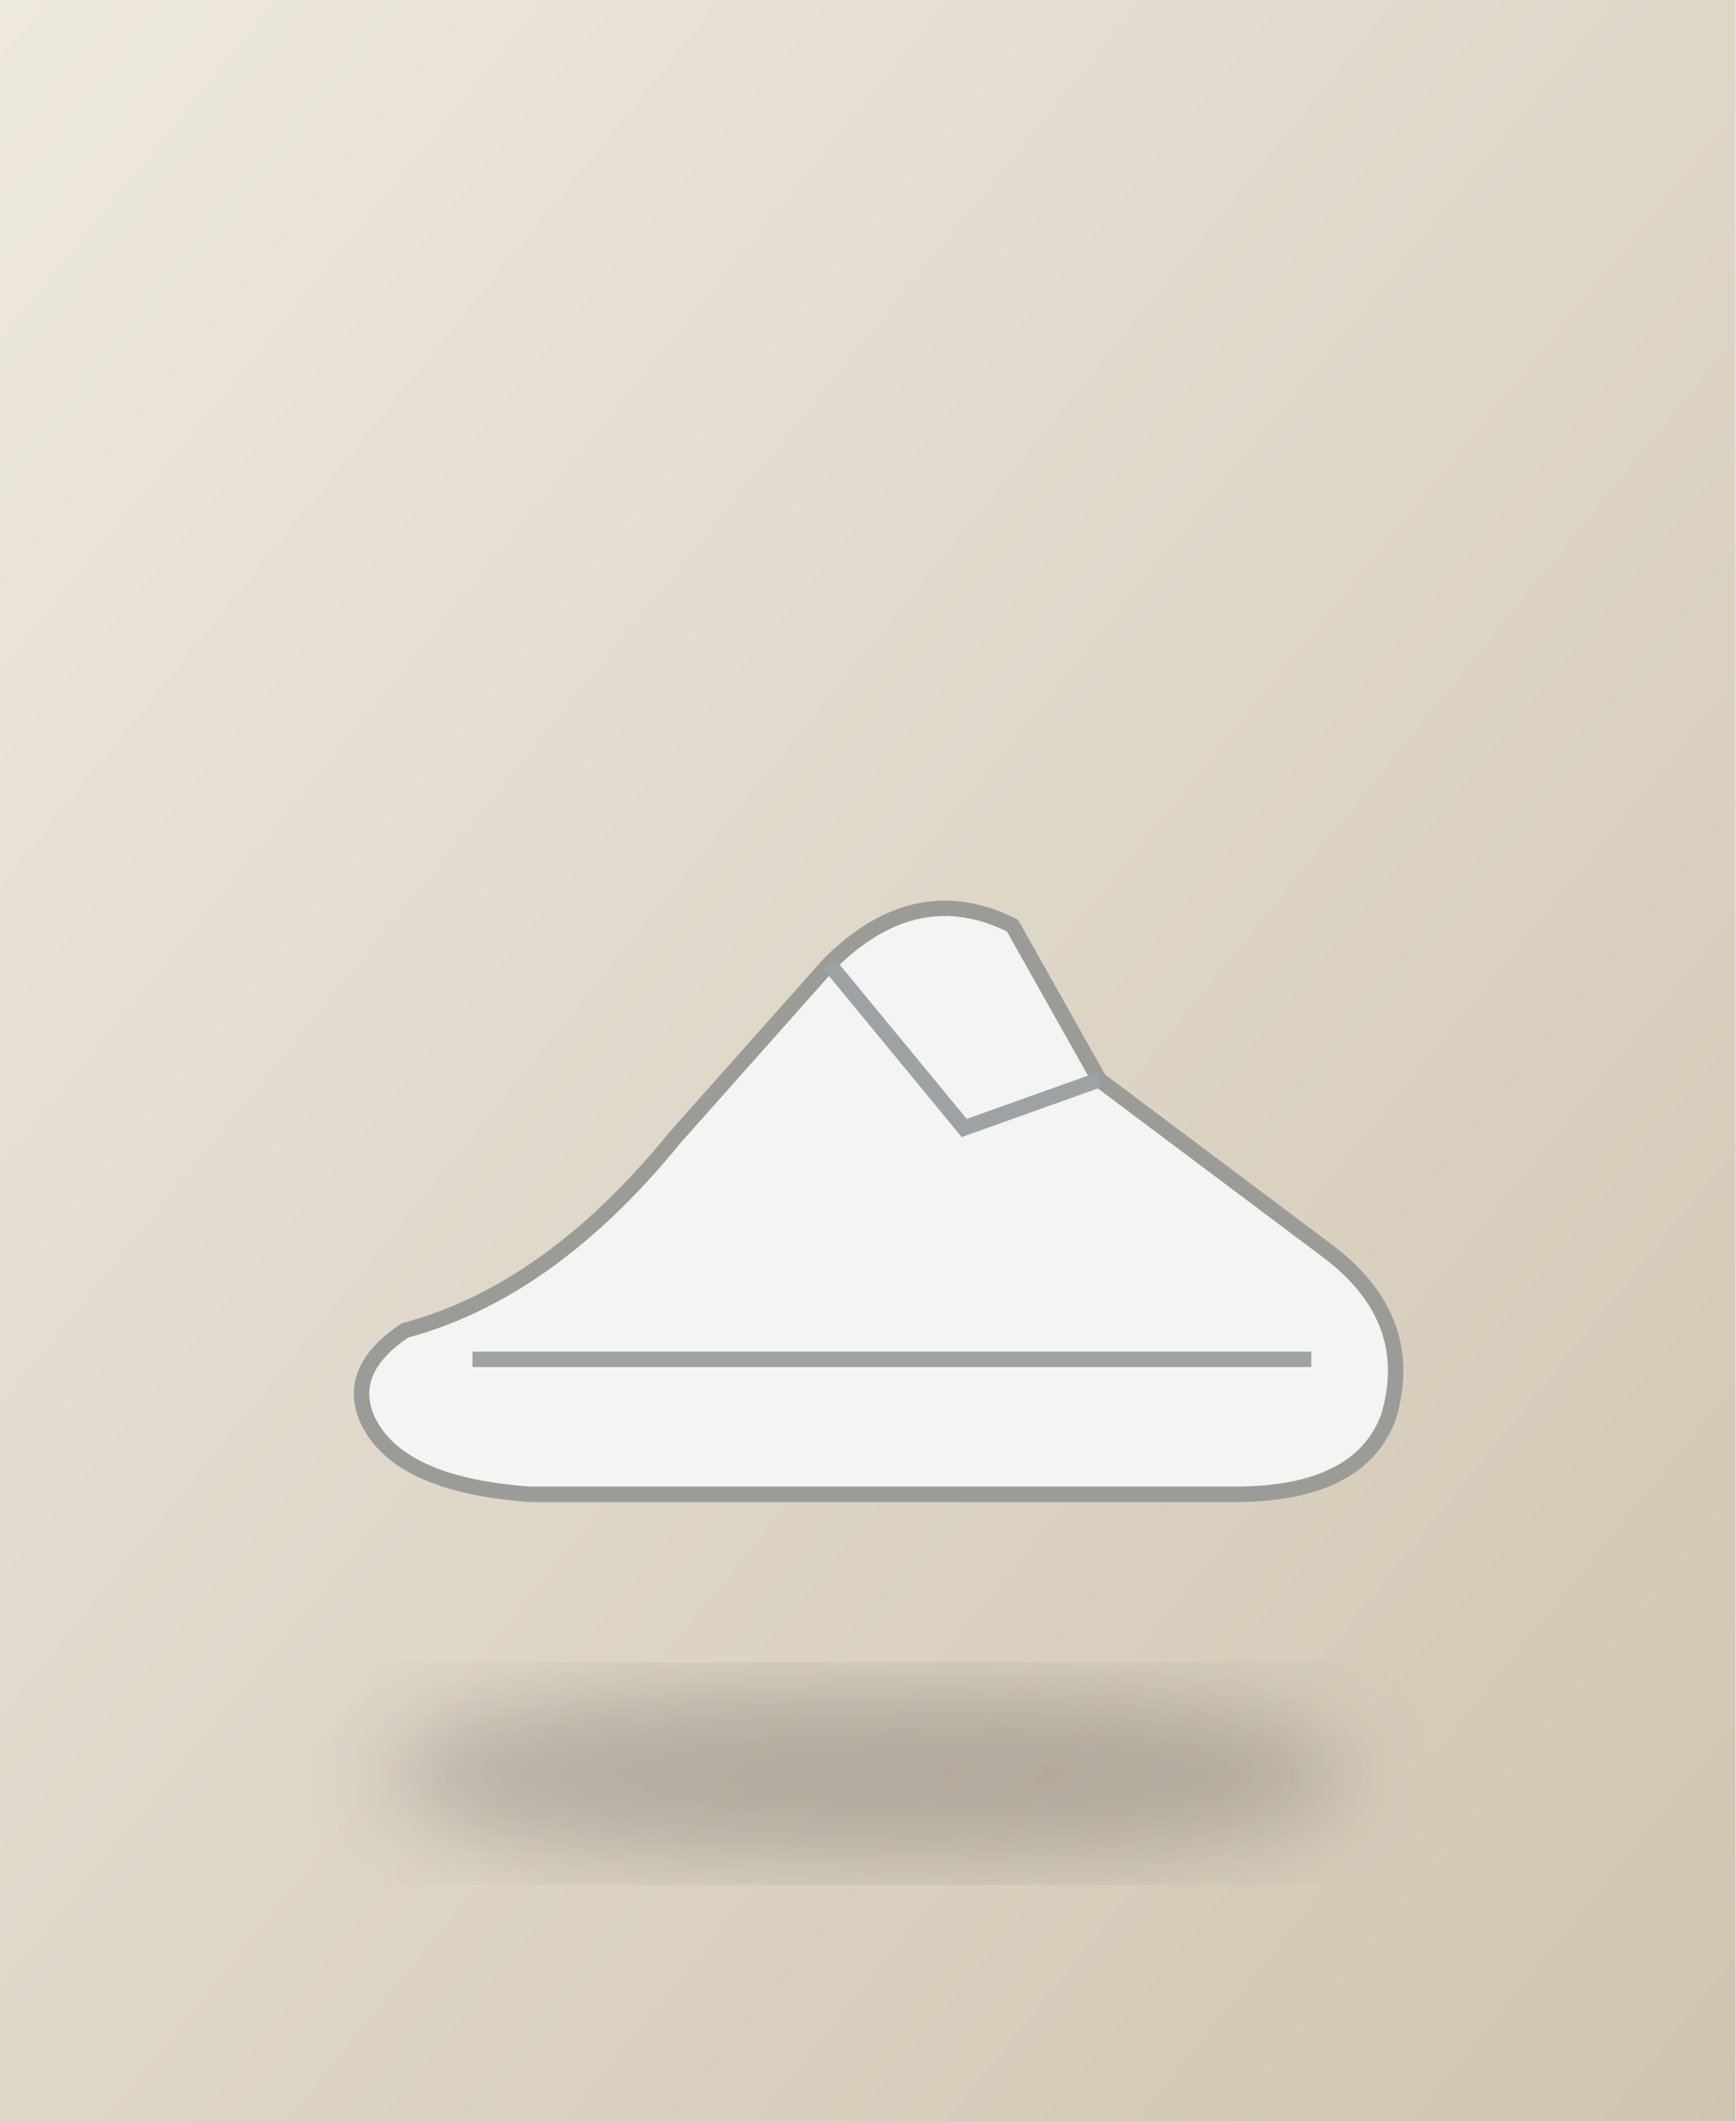
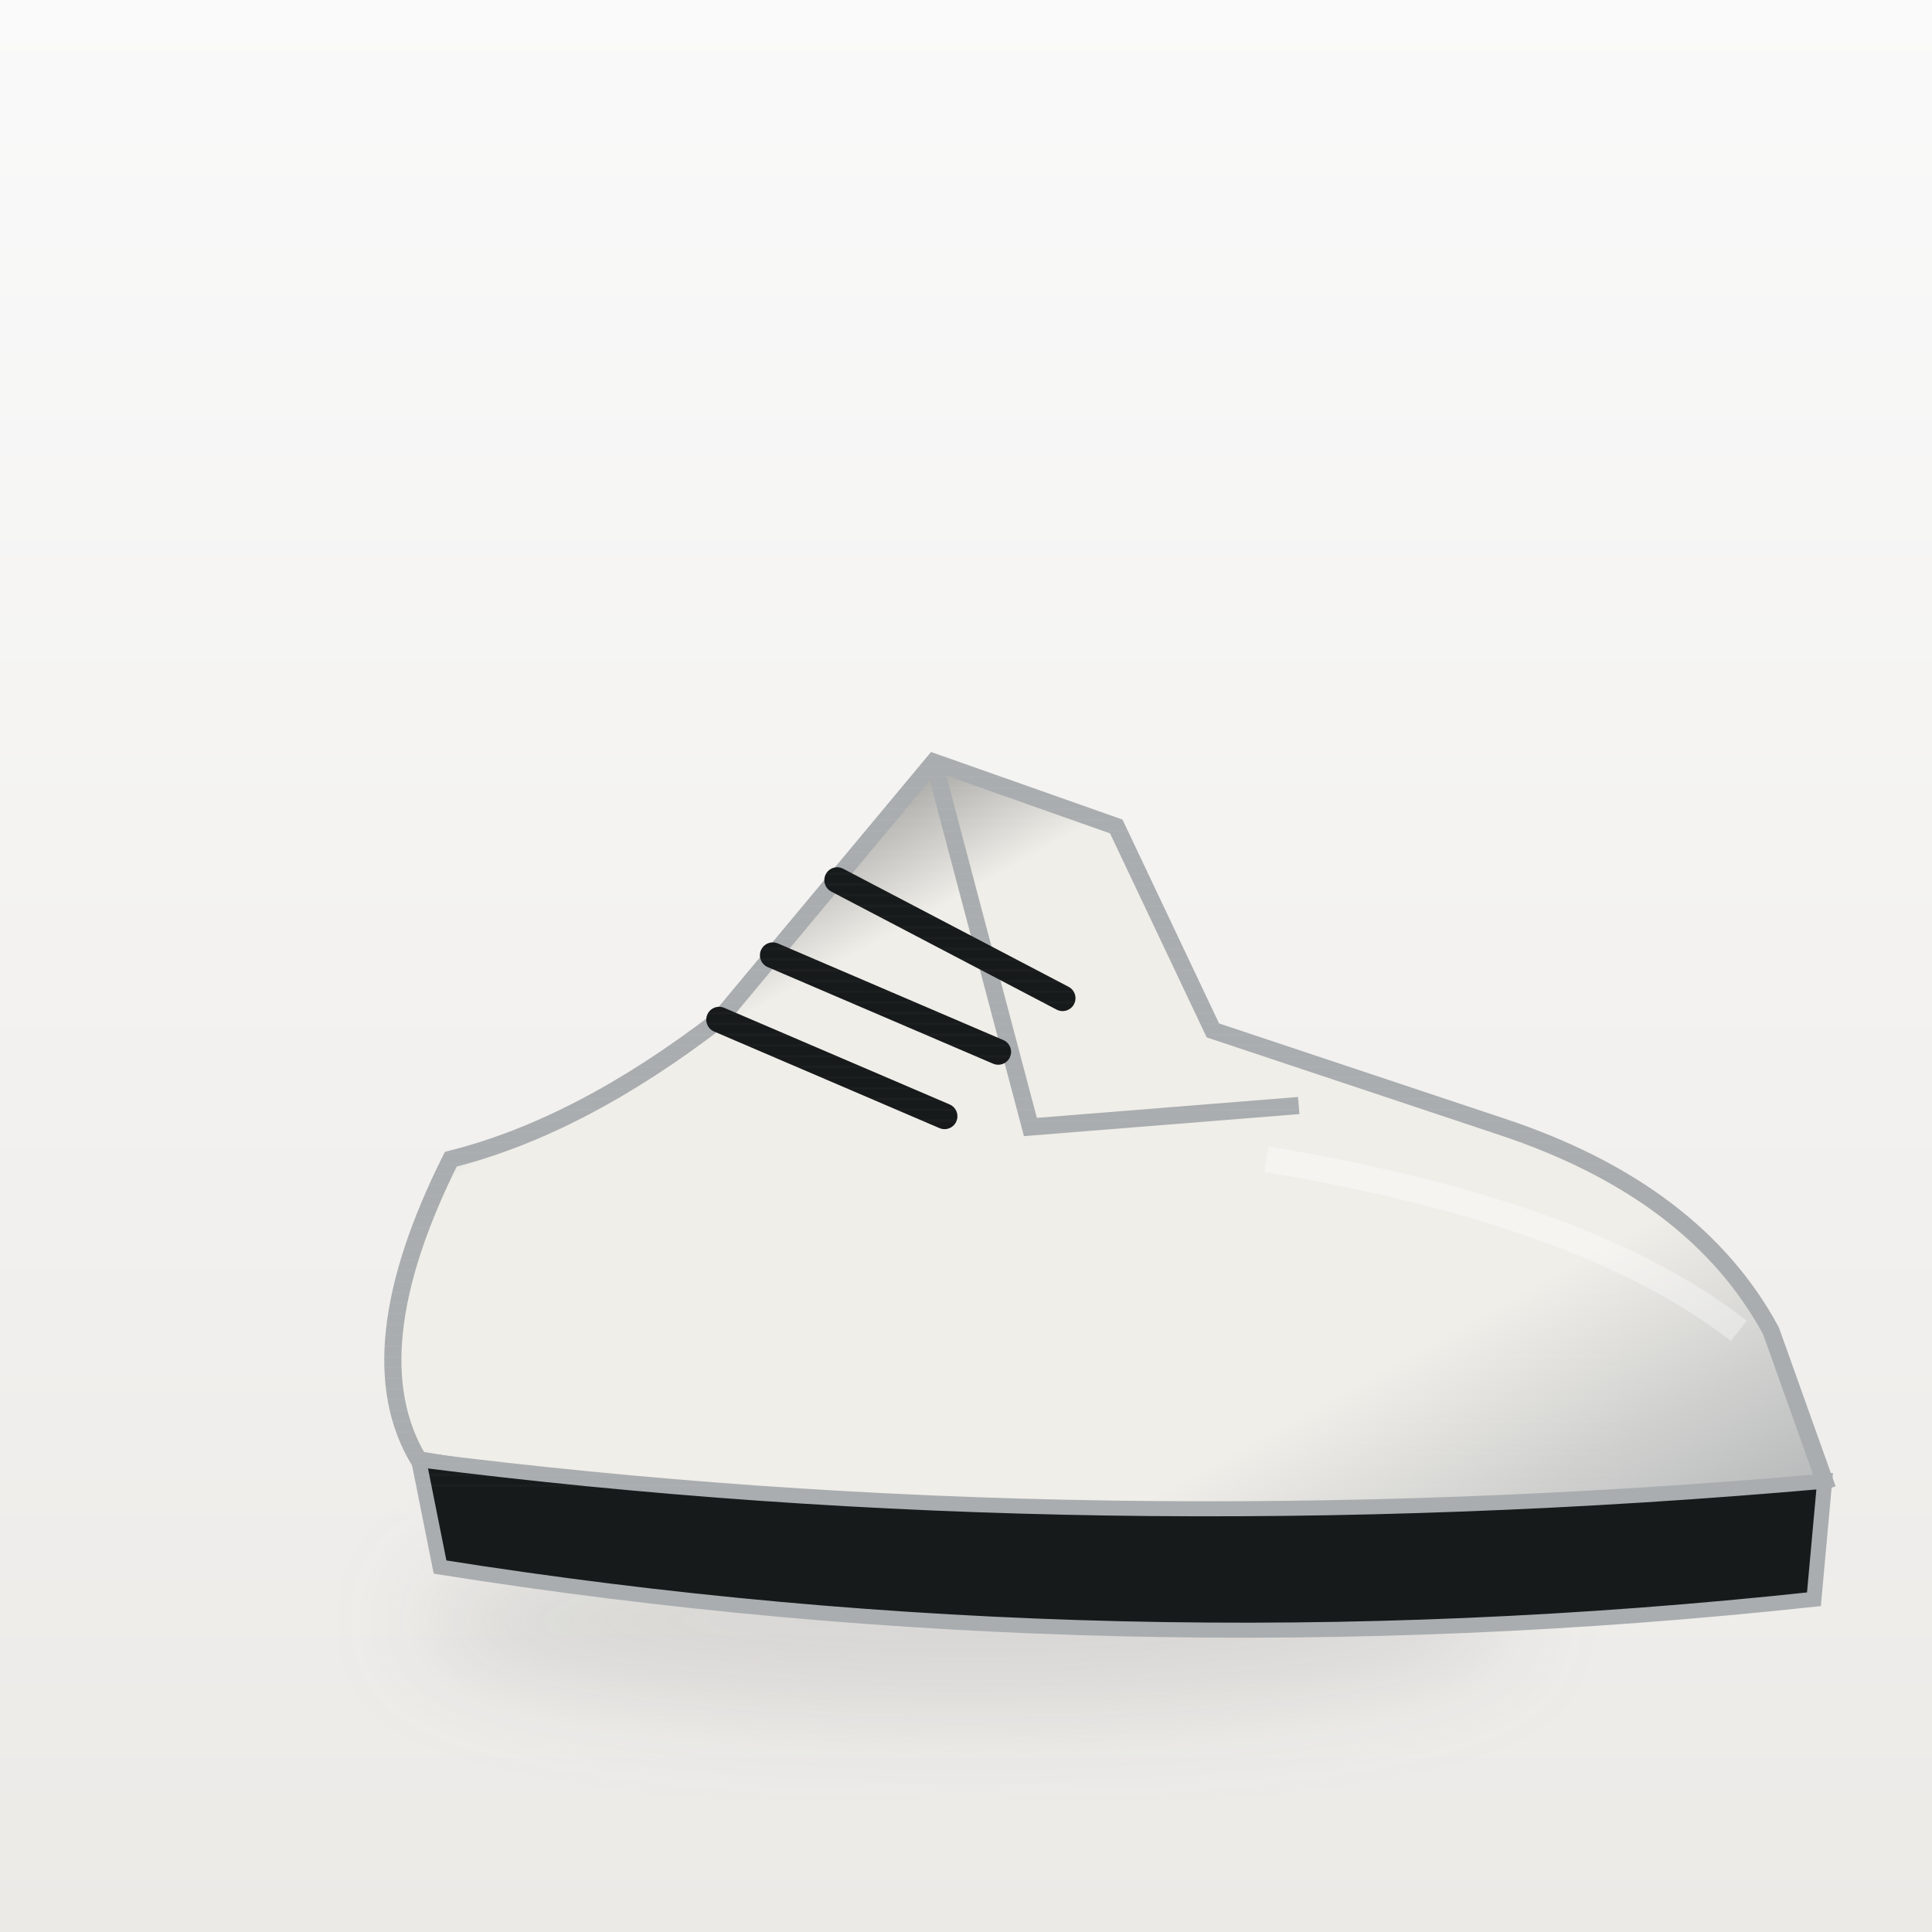
- <svg xmlns="http://www.w3.org/2000/svg" viewBox="0 0 900 1100" role="img">
+ <svg xmlns="http://www.w3.org/2000/svg" viewBox="0 0 900 900" role="img" aria-label="Premium fashion product render">
  <defs>
-     <linearGradient id="bg" x1="0" y1="0" x2="1" y2="1">
-       <stop offset="0" stop-color="#eee9df" />
-       <stop offset="1" stop-color="#cfc4b0" />
+     <linearGradient id="bg" x1="0" y1="0" x2="0" y2="1">
+       <stop stop-color="#fafafa" />
+       <stop offset="1" stop-color="#eceae7" />
    </linearGradient>
-     <filter id="shadow">
-       <feGaussianBlur stdDeviation="24" />
+     <linearGradient id="mat" x1="0" y1="0" x2="1" y2="1">
+       <stop stop-color="#171a1b" />
+       <stop offset=".28" stop-color="#f0eee9" />
+       <stop offset=".72" stop-color="#f0eee9" />
+       <stop offset="1" stop-color="#a9adaf" />
+     </linearGradient>
+     <linearGradient id="edge" x1="0" y1="0" x2="1" y2="1">
+       <stop stop-color="#a9adaf" />
+       <stop offset=".5" stop-color="#f0eee9" />
+       <stop offset="1" stop-color="#a9adaf" />
+     </linearGradient>
+     <filter id="shadow" x="-30%" y="-30%" width="160%" height="180%">
+       <feGaussianBlur stdDeviation="22" />
    </filter>
+     <filter id="soft" x="-20%" y="-20%" width="140%" height="140%">
+       <feGaussianBlur stdDeviation="5" />
+     </filter>
+     <pattern id="weave" width="10" height="10" patternUnits="userSpaceOnUse">
+       <path d="M0 2h10M0 7h10" stroke="#fff" stroke-opacity=".08" stroke-width="1" />
+     </pattern>
  </defs>
-   <rect width="900" height="1100" fill="url(#bg)" />
-   <ellipse cx="450" cy="920" rx="250" ry="48" fill="#000" opacity=".18" filter="url(#shadow)" />
-   <path d="M210 690Q285 670 350 590L430 500Q475 455 525 480L570 560 690 650Q735 685 720 735 705 775 640 775H275Q205 770 190 735 180 710 210 690Z" fill="#f4f4f2" stroke="#9b9b98" stroke-width="8" />
-   <path d="M430 500L500 585 570 560M245 705H680" fill="none" stroke="#9da3a4" stroke-width="8" />
+   <rect width="900" height="900" fill="url(#bg)" />
+   <ellipse cx="450" cy="755" rx="255" ry="42" fill="#777" opacity=".18" filter="url(#shadow)" />
+   <g transform="translate(90 70)">
+     <path d="M120 470Q180 455 245 405L345 285 430 315 475 410 610 455Q700 485 735 550L760 620Q600 680 375 655L105 610Q75 560 120 470Z" fill="url(#mat)" stroke="#a9adaf" stroke-width="8" />
+     <path d="M345 285L390 455 515 445" fill="none" stroke="#a9adaf" stroke-width="8" />
+     <path d="M245 405L350 450M270 375L375 420M300 340L405 395" stroke="#171a1b" stroke-width="12" stroke-linecap="round" />
+     <path d="M105 610Q420 650 760 620L755 675Q430 710 115 660Z" fill="#171a1b" stroke="#a9adaf" stroke-width="7" />
+     <path d="M500 470Q650 495 720 550" fill="none" stroke="#fff" stroke-opacity=".35" stroke-width="12" />
+   </g>
+   <rect x="145" y="105" width="610" height="590" fill="url(#weave)" opacity=".28" pointer-events="none" />
</svg>
